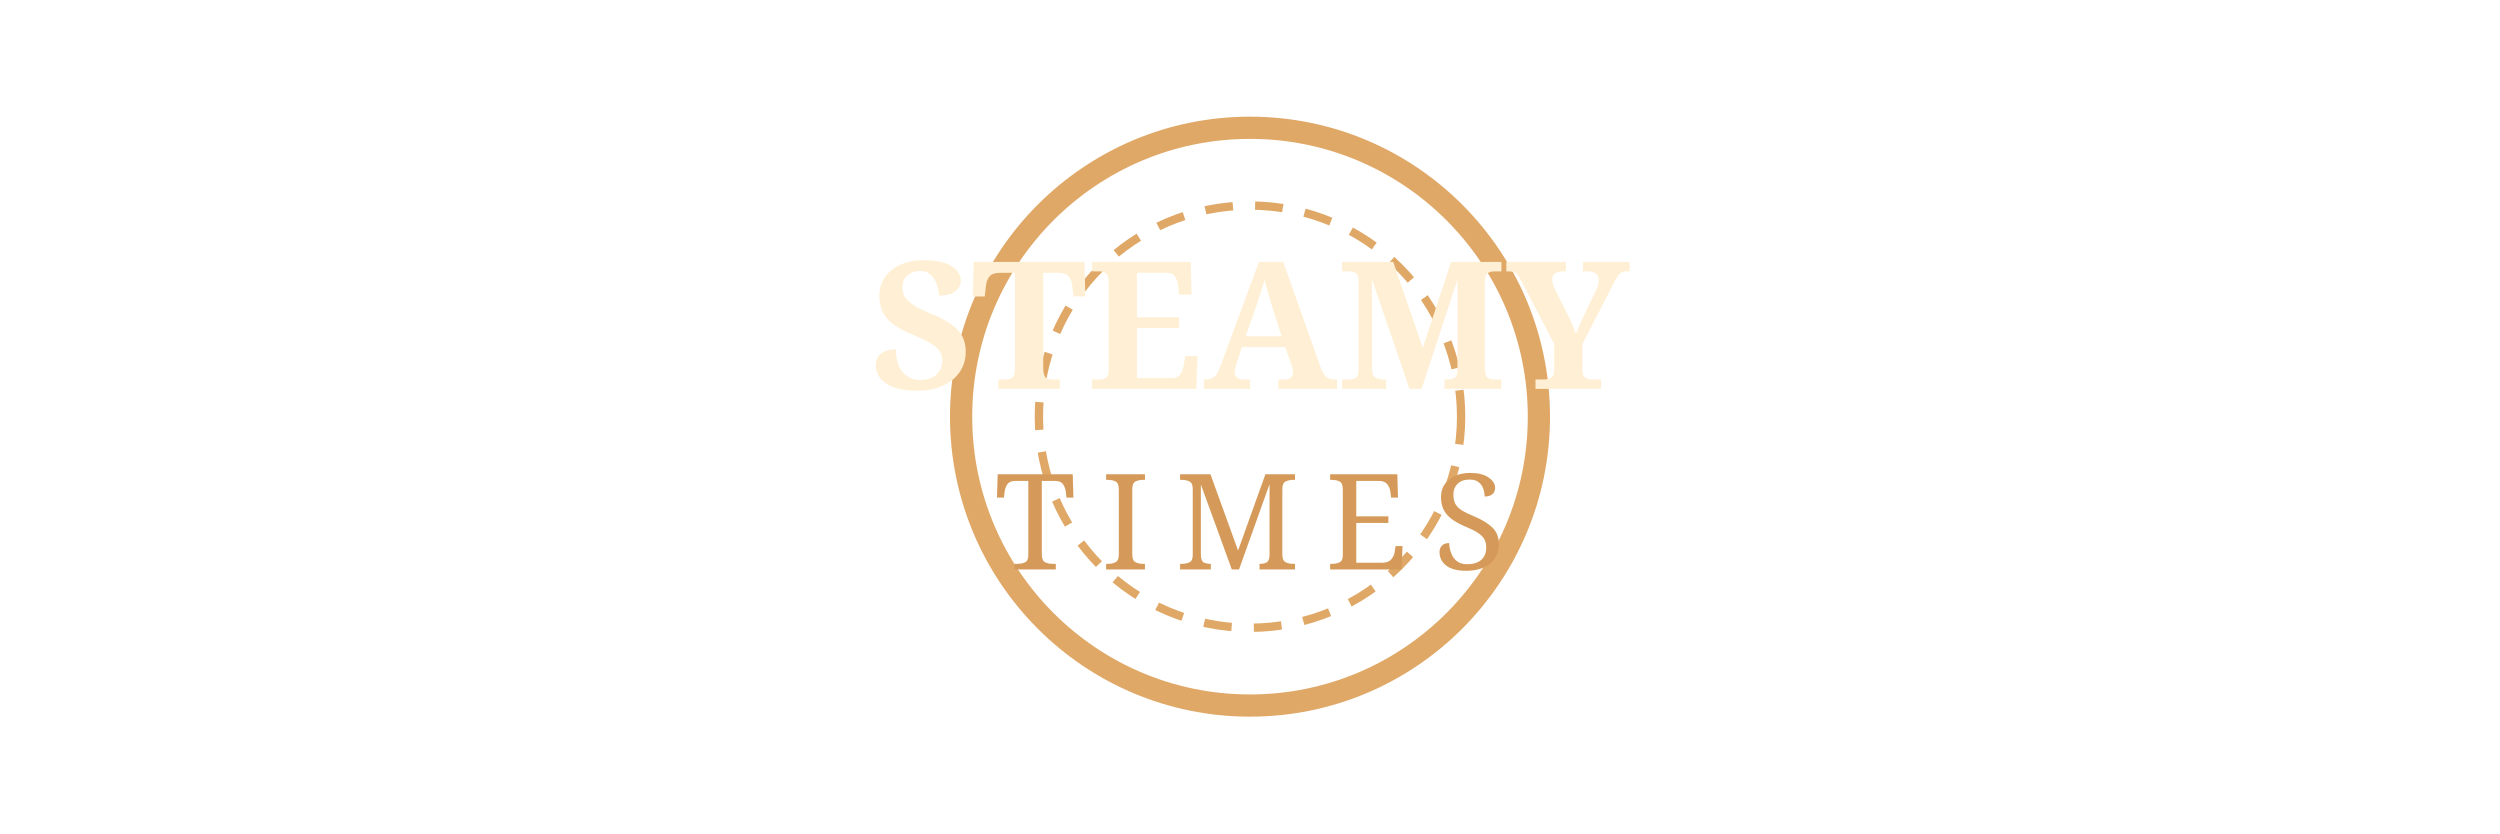
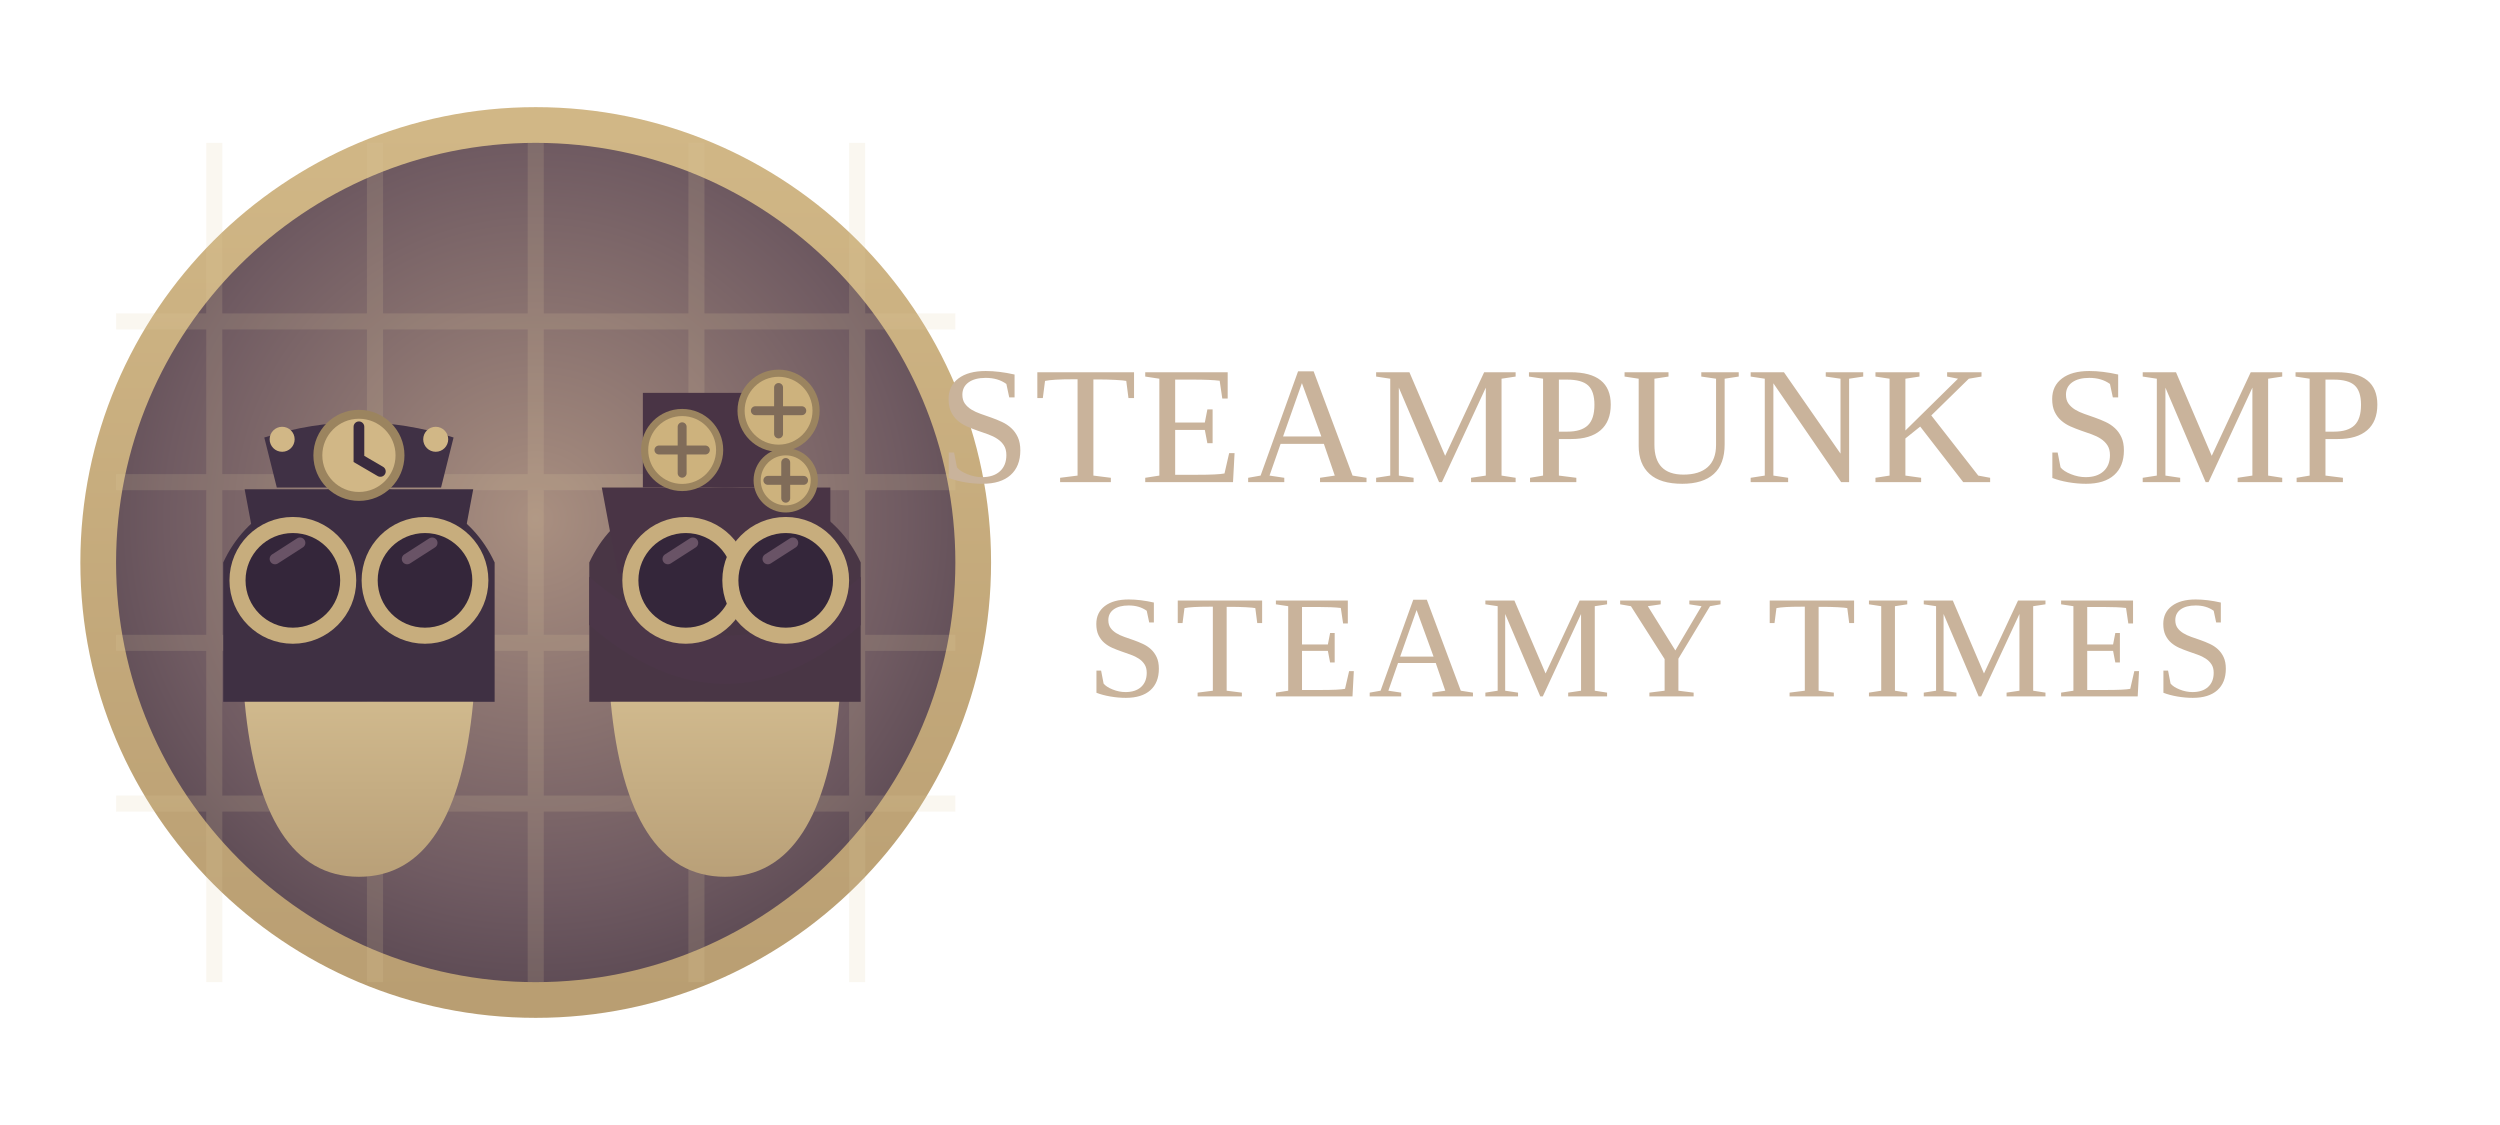
- <svg xmlns="http://www.w3.org/2000/svg" viewBox="0 0 900 300">
-   <g fill="none" stroke="#e0a867">
-     <circle cx="450" cy="150" r="104" stroke-width="8" />
-     <circle cx="450" cy="150" r="76" stroke-width="3" stroke-dasharray="10 8" />
+ <svg xmlns="http://www.w3.org/2000/svg" viewBox="0 0 1400 630">
+   <defs>
+     <radialGradient id="bg" cx="50%" cy="45%" r="65%">
+       <stop stop-color="#a98f80" />
+       <stop offset=".65" stop-color="#705b62" />
+       <stop offset="1" stop-color="#4d3d49" />
+     </radialGradient>
+     <linearGradient id="gold" x2="0" y2="1">
+       <stop stop-color="#d1b786" />
+       <stop offset="1" stop-color="#b99e72" />
+     </linearGradient>
+     <linearGradient id="coat" x2="0" y2="1">
+       <stop stop-color="#d0b98d" />
+       <stop offset="1" stop-color="#b9a078" />
+     </linearGradient>
+   </defs>
+   <circle cx="300" cy="315" r="245" fill="url(#bg)" stroke="url(#gold)" stroke-width="20" />
+   <g opacity=".16" stroke="#e0cba2" stroke-width="9">
+     <path d="M65 180H535M65 270H535M65 360H535M65 450H535" />
+     <path d="M120 80V550M210 80V550M300 80V550M390 80V550M480 80V550" />
  </g>
-   <text x="450" y="140" text-anchor="middle" fill="#fff0d5" font-family="Georgia,serif" font-size="64" font-weight="bold">STEAMY</text>
-   <text x="450" y="205" text-anchor="middle" fill="#d59a59" font-family="Georgia,serif" font-size="48" letter-spacing="9">TIMES</text>
+   <g>
+     <path d="M125 315c13-28 40-42 76-42s63 14 76 42v78H125z" fill="#3f3043" />
+     <path d="M137 393c6 64 27 98 64 98s58-34 64-98z" fill="url(#coat)" />
+     <path d="M137 274h128l-9 48H146z" fill="#3d2e42" />
+     <path d="M155 273l-7-28q53-17 106 0l-7 28z" fill="#403145" />
+     <circle cx="201" cy="255" r="23" fill="#d1b786" stroke="#9b845f" stroke-width="5" />
+     <path d="M201 239v18l12 7" fill="none" stroke="#392a3e" stroke-width="6" stroke-linecap="round" />
+     <circle cx="158" cy="246" r="7" fill="#d1b786" />
+     <circle cx="244" cy="246" r="7" fill="#d1b786" />
+     <circle cx="164" cy="325" r="31" fill="#34263a" stroke="#c7ad7d" stroke-width="9" />
+     <circle cx="238" cy="325" r="31" fill="#34263a" stroke="#c7ad7d" stroke-width="9" />
+     <path d="M154 313l14-9M228 313l14-9" stroke="#695366" stroke-width="6" stroke-linecap="round" />
+   </g>
+   <g>
+     <path d="M330 315c13-28 40-42 76-42s63 14 76 42v78H330z" fill="#493645" />
+     <path d="M342 393c6 64 27 98 64 98s58-34 64-98z" fill="url(#coat)" />
+     <path d="M337 273h128v48H346z" fill="#493445" />
+     <path d="M360 273v-53h84v53z" fill="#493445" />
+     <g fill="#cdb27d" stroke="#9b845f" stroke-width="4">
+       <circle cx="382" cy="252" r="21" />
+       <circle cx="436" cy="230" r="21" />
+       <circle cx="440" cy="269" r="16" />
+     </g>
+     <g stroke="#806c59" stroke-width="5" stroke-linecap="round">
+       <path d="M382 239v26M369 252h26M436 217v26M423 230h26M440 259v20M430 269h20" />
+     </g>
+     <path d="M330 323q76 66 152 0v27q-76 66-152 0z" fill="#4b3648" />
+     <circle cx="384" cy="325" r="31" fill="#34263a" stroke="#c7ad7d" stroke-width="9" />
+     <circle cx="440" cy="325" r="31" fill="#34263a" stroke="#c7ad7d" stroke-width="9" />
+     <path d="M374 313l14-9M430 313l14-9" stroke="#695366" stroke-width="6" stroke-linecap="round" />
+   </g>
+   <g fill="#c9b39b" font-family="Georgia, 'Times New Roman', serif" text-anchor="middle">
+     <text x="930" y="270" font-size="94" letter-spacing="2">STEAMPUNK SMP</text>
+     <text x="930" y="390" font-size="82" letter-spacing="4">STEAMY TIMES</text>
+   </g>
</svg>
